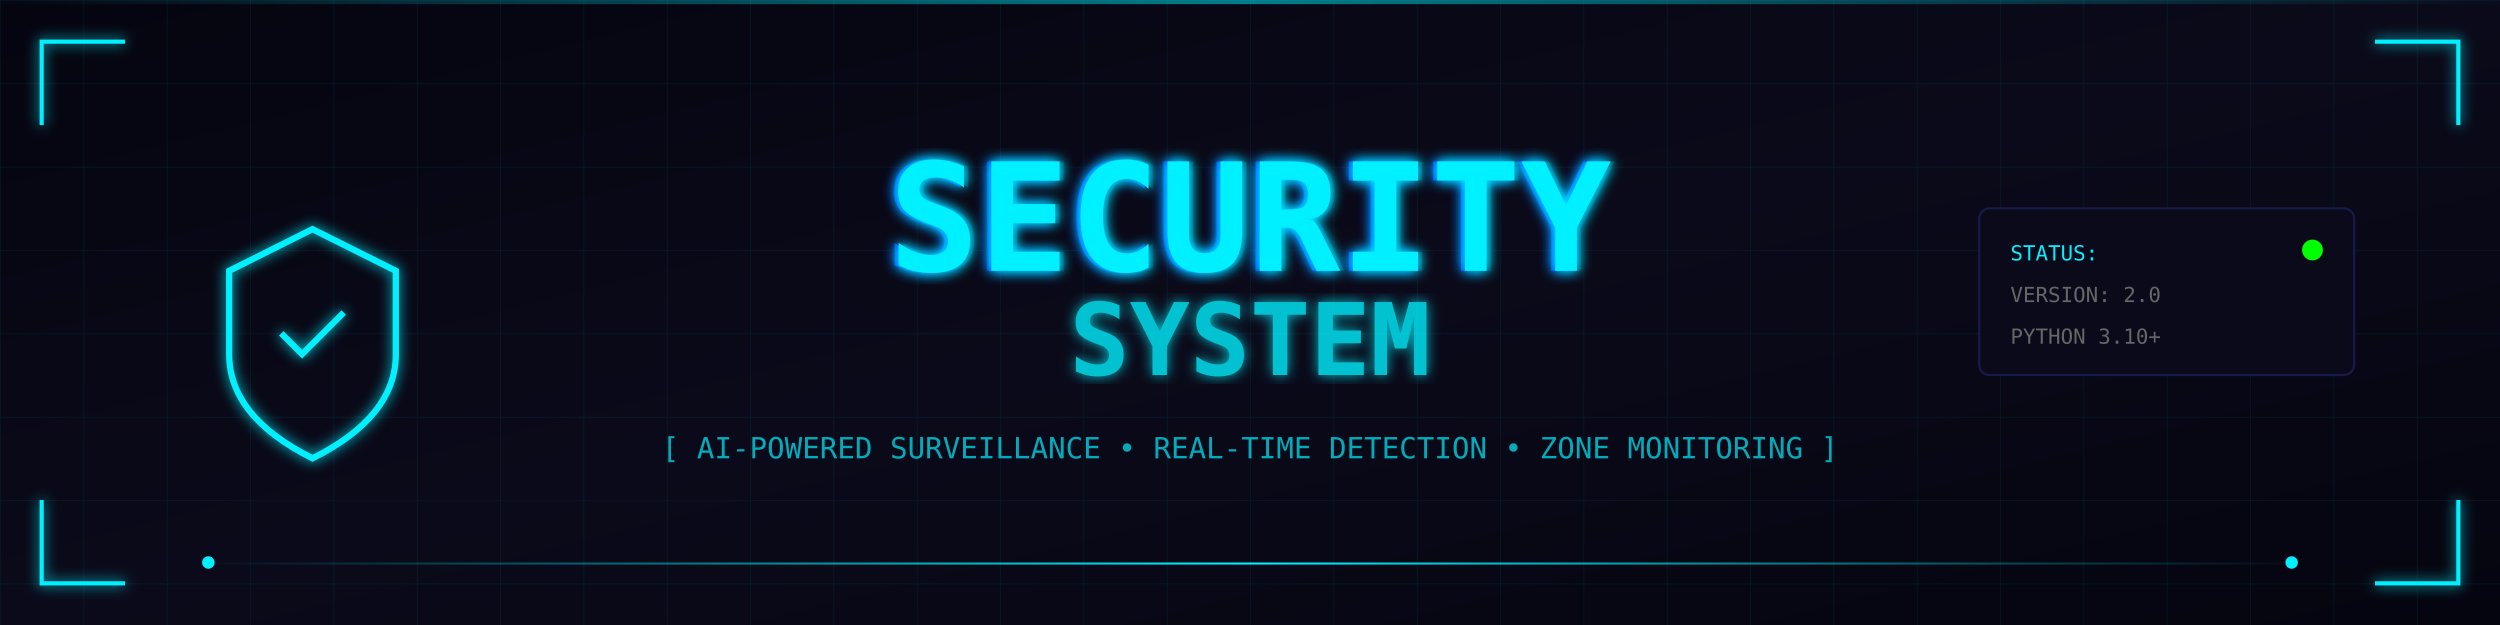
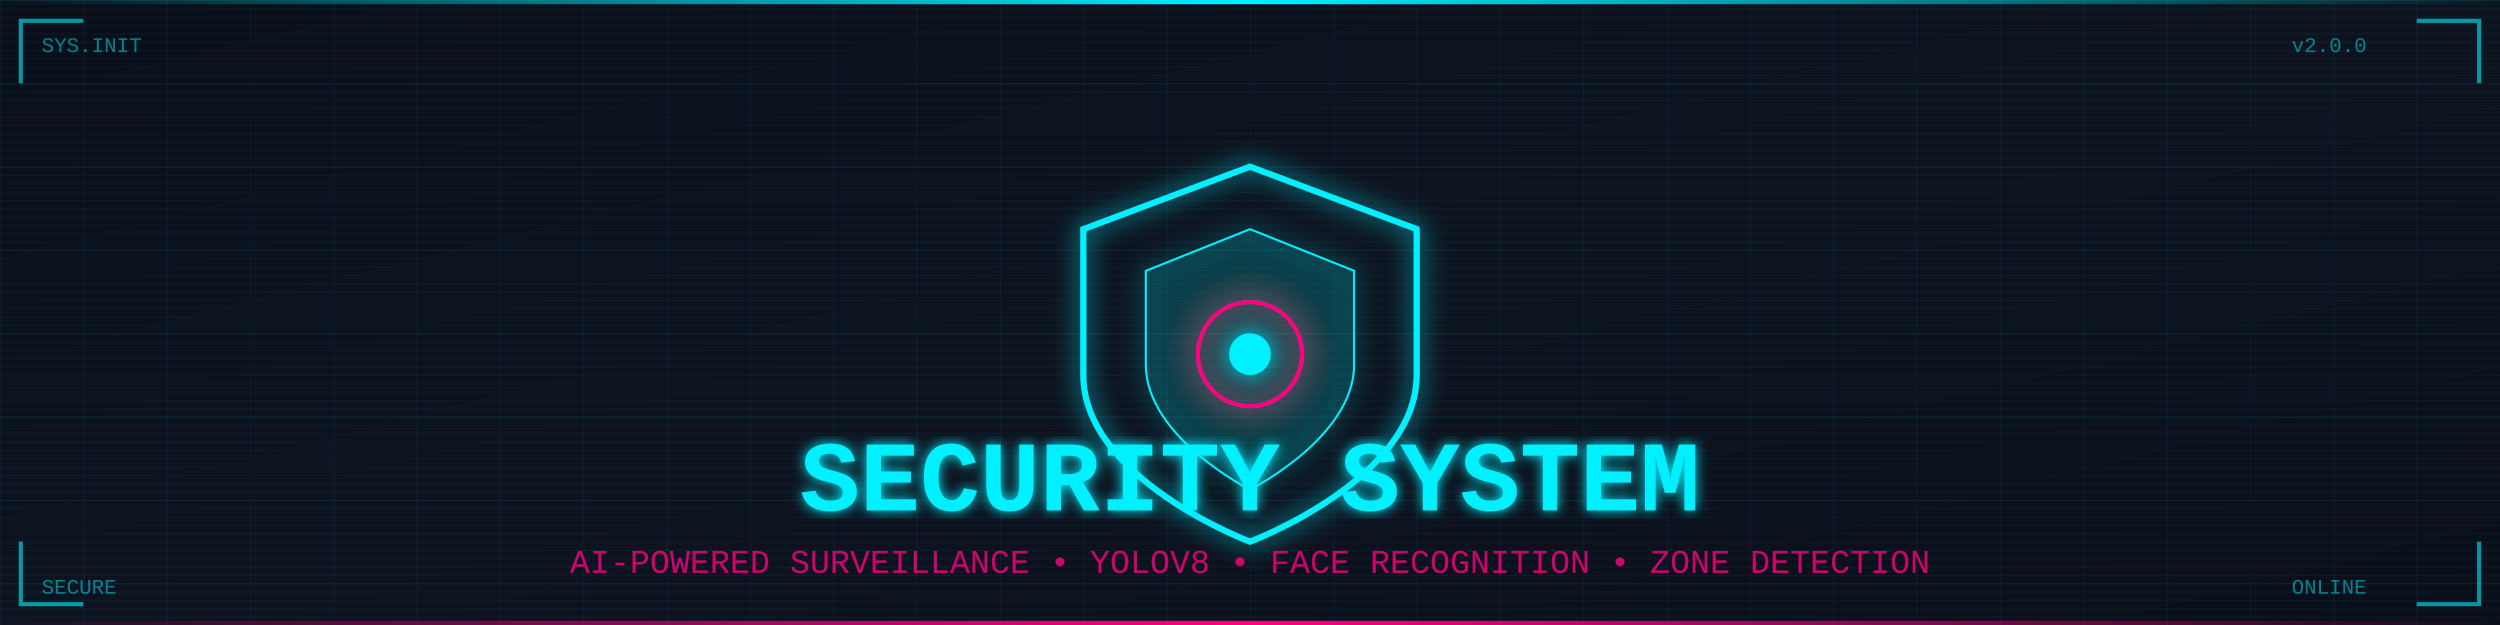
<svg xmlns="http://www.w3.org/2000/svg" viewBox="0 0 1200 300">
  <defs>
    <linearGradient id="bgGrad" x1="0%" y1="0%" x2="100%" y2="100%">
-       <stop offset="0%" style="stop-color:#050510" />
-       <stop offset="50%" style="stop-color:#0a0a1a" />
-       <stop offset="100%" style="stop-color:#050510" />
+       <stop offset="0%" style="stop-color:#0a0f1a" />
+       <stop offset="50%" style="stop-color:#0d1420" />
+       <stop offset="100%" style="stop-color:#0a0f1a" />
    </linearGradient>
-     <linearGradient id="cyanGrad" x1="0%" y1="0%" x2="100%" y2="0%">
+     <linearGradient id="cyanGlow" x1="0%" y1="0%" x2="100%" y2="0%">
      <stop offset="0%" style="stop-color:#00f0ff;stop-opacity:0" />
      <stop offset="50%" style="stop-color:#00f0ff;stop-opacity:1" />
      <stop offset="100%" style="stop-color:#00f0ff;stop-opacity:0" />
+     </linearGradient>
+     <linearGradient id="magentaGlow" x1="0%" y1="0%" x2="100%" y2="0%">
+       <stop offset="0%" style="stop-color:#ff0080;stop-opacity:0" />
+       <stop offset="50%" style="stop-color:#ff0080;stop-opacity:1" />
+       <stop offset="100%" style="stop-color:#ff0080;stop-opacity:0" />
    </linearGradient>
    <filter id="glow">
      <feGaussianBlur stdDeviation="3" result="coloredBlur" />
      <feMerge>
        <feMergeNode in="coloredBlur" />
        <feMergeNode in="SourceGraphic" />
      </feMerge>
    </filter>
-     <filter id="glitch">
-       <feOffset in="SourceGraphic" dx="2" dy="0" result="r">
-         <animate attributeName="dx" values="2;-2;2" dur="0.1s" repeatCount="indefinite" />
-       </feOffset>
-       <feOffset in="SourceGraphic" dx="-2" dy="0" result="b">
-         <animate attributeName="dx" values="-2;2;-2" dur="0.1s" repeatCount="indefinite" />
-       </feOffset>
-       <feColorMatrix in="r" type="matrix" values="1 0 0 0 0  0 0 0 0 0  0 0 0 0 0  0 0 0 1 0" result="r2" />
-       <feColorMatrix in="b" type="matrix" values="0 0 0 0 0  0 0 0 0 0  0 0 1 0 0  0 0 0 1 0" result="b2" />
-       <feBlend in="r2" in2="b2" mode="screen" result="blend" />
-       <feBlend in="blend" in2="SourceGraphic" mode="screen" />
+     <filter id="glowStrong">
+       <feGaussianBlur stdDeviation="6" result="coloredBlur" />
+       <feMerge>
+         <feMergeNode in="coloredBlur" />
+         <feMergeNode in="SourceGraphic" />
+       </feMerge>
    </filter>
-     <clipPath id="scanClip">
-       <rect x="0" y="0" width="1200" height="300">
-         <animate attributeName="y" values="-50;300;-50" dur="3s" repeatCount="indefinite" />
-       </rect>
-     </clipPath>
  </defs>
  <rect width="1200" height="300" fill="url(#bgGrad)" />
  <g opacity="0.1">
    <pattern id="grid" width="40" height="40" patternUnits="userSpaceOnUse">
      <path d="M 40 0 L 0 0 0 40" fill="none" stroke="#00f0ff" stroke-width="0.5" />
    </pattern>
    <rect width="1200" height="300" fill="url(#grid)" />
  </g>
-   <rect x="0" y="0" width="1200" height="2" fill="url(#cyanGrad)" opacity="0.5">
-     <animate attributeName="y" values="0;300;0" dur="4s" repeatCount="indefinite" />
+   <g opacity="0.05">
+     <pattern id="scanlines" width="4" height="4" patternUnits="userSpaceOnUse">
+       <line x1="0" y1="0" x2="4" y2="0" stroke="#00f0ff" stroke-width="1" />
+     </pattern>
+     <rect width="1200" height="300" fill="url(#scanlines)" />
+   </g>
+   <rect x="0" y="0" width="1200" height="2" fill="url(#cyanGlow)" filter="url(#glow)">
+     <animate attributeName="opacity" values="0.5;1;0.5" dur="2s" repeatCount="indefinite" />
  </rect>
-   <g stroke="#00f0ff" stroke-width="2" fill="none" filter="url(#glow)">
-     <path d="M 20 60 L 20 20 L 60 20" />
-     <path d="M 1140 20 L 1180 20 L 1180 60" />
-     <path d="M 1180 240 L 1180 280 L 1140 280" />
-     <path d="M 60 280 L 20 280 L 20 240" />
-   </g>
-   <g transform="translate(100, 100)" filter="url(#glow)">
-     <path d="M 50 10 L 90 30 L 90 70 Q 90 100 50 120 Q 10 100 10 70 L 10 30 Z" fill="none" stroke="#00f0ff" stroke-width="3">
-       <animate attributeName="stroke-opacity" values="1;0.5;1" dur="2s" repeatCount="indefinite" />
+   <rect x="0" y="298" width="1200" height="2" fill="url(#magentaGlow)" filter="url(#glow)">
+     <animate attributeName="opacity" values="0.5;1;0.5" dur="2s" repeatCount="indefinite" begin="1s" />
+   </rect>
+   <g transform="translate(500, 80)" filter="url(#glowStrong)">
+     <path d="M100 0 L180 30 L180 100 C180 150 100 180 100 180 C100 180 20 150 20 100 L20 30 Z" fill="none" stroke="#00f0ff" stroke-width="3">
+       <animate attributeName="stroke" values="#00f0ff;#ff0080;#00f0ff" dur="4s" repeatCount="indefinite" />
    </path>
-     <path d="M 35 60 L 45 70 L 65 50" fill="none" stroke="#00f0ff" stroke-width="3" />
-   </g>
-   <g filter="url(#glitch)">
-     <text x="600" y="130" font-family="monospace" font-size="72" font-weight="bold" fill="#00f0ff" text-anchor="middle" filter="url(#glow)">SECURITY</text>
-   </g>
-   <text x="600" y="180" font-family="monospace" font-size="48" font-weight="bold" fill="#00f0ff" text-anchor="middle" filter="url(#glow)" opacity="0.8">SYSTEM</text>
-   <text x="600" y="220" font-family="monospace" font-size="14" fill="#00f0ff" text-anchor="middle" opacity="0.7">
-     [ AI-POWERED SURVEILLANCE • REAL-TIME DETECTION • ZONE MONITORING ]
-   </text>
-   <g transform="translate(950, 100)">
-     <rect x="0" y="0" width="180" height="80" fill="#0a0a1a" stroke="#1a1a4a" stroke-width="1" rx="5" />
-     <text x="15" y="25" font-family="monospace" font-size="10" fill="#00f0ff">STATUS:</text>
-     <circle cx="160" cy="20" r="5" fill="#0f0">
-       <animate attributeName="opacity" values="1;0.3;1" dur="1s" repeatCount="indefinite" />
+     <path d="M100 30 L150 50 L150 95 C150 130 100 155 100 155 C100 155 50 130 50 95 L50 50 Z" fill="#00f0ff" fill-opacity="0.1" stroke="#00f0ff" stroke-width="1" />
+     <circle cx="100" cy="90" r="25" fill="none" stroke="#ff0080" stroke-width="2">
+       <animate attributeName="r" values="25;30;25" dur="2s" repeatCount="indefinite" />
+       <animate attributeName="opacity" values="1;0.5;1" dur="2s" repeatCount="indefinite" />
    </circle>
-     <text x="15" y="45" font-family="monospace" font-size="10" fill="#666">VERSION: 2.0</text>
-     <text x="15" y="65" font-family="monospace" font-size="10" fill="#666">PYTHON 3.10+</text>
-   </g>
-   <rect x="100" y="270" width="1000" height="1" fill="url(#cyanGrad)" />
-   <g fill="#00f0ff">
-     <circle cx="100" cy="270" r="3">
-       <animate attributeName="opacity" values="1;0.3;1" dur="1.5s" repeatCount="indefinite" />
-     </circle>
-     <circle cx="1100" cy="270" r="3">
-       <animate attributeName="opacity" values="0.3;1;0.3" dur="1.5s" repeatCount="indefinite" />
+     <circle cx="100" cy="90" r="10" fill="#00f0ff">
+       <animate attributeName="fill" values="#00f0ff;#ff0080;#00f0ff" dur="3s" repeatCount="indefinite" />
    </circle>
  </g>
+   <text x="600" y="245" text-anchor="middle" font-family="'Courier New', monospace" font-size="48" font-weight="bold" fill="#00f0ff" filter="url(#glow)">
+     SECURITY SYSTEM
+   </text>
+   <text x="600" y="275" text-anchor="middle" font-family="'Courier New', monospace" font-size="16" fill="#ff0080" opacity="0.8">
+     AI-POWERED SURVEILLANCE • YOLOV8 • FACE RECOGNITION • ZONE DETECTION
+   </text>
+   <g stroke="#00f0ff" stroke-width="2" fill="none" opacity="0.6">
+     <path d="M10 40 L10 10 L40 10" />
+     <path d="M1160 10 L1190 10 L1190 40" />
+     <path d="M1190 260 L1190 290 L1160 290" />
+     <path d="M40 290 L10 290 L10 260" />
+   </g>
+   <g font-family="'Courier New', monospace" font-size="10" fill="#00f0ff" opacity="0.5">
+     <text x="20" y="25">SYS.INIT</text>
+     <text x="1100" y="25">v2.0.0</text>
+     <text x="20" y="285">SECURE</text>
+     <text x="1100" y="285">ONLINE</text>
+   </g>
</svg>
